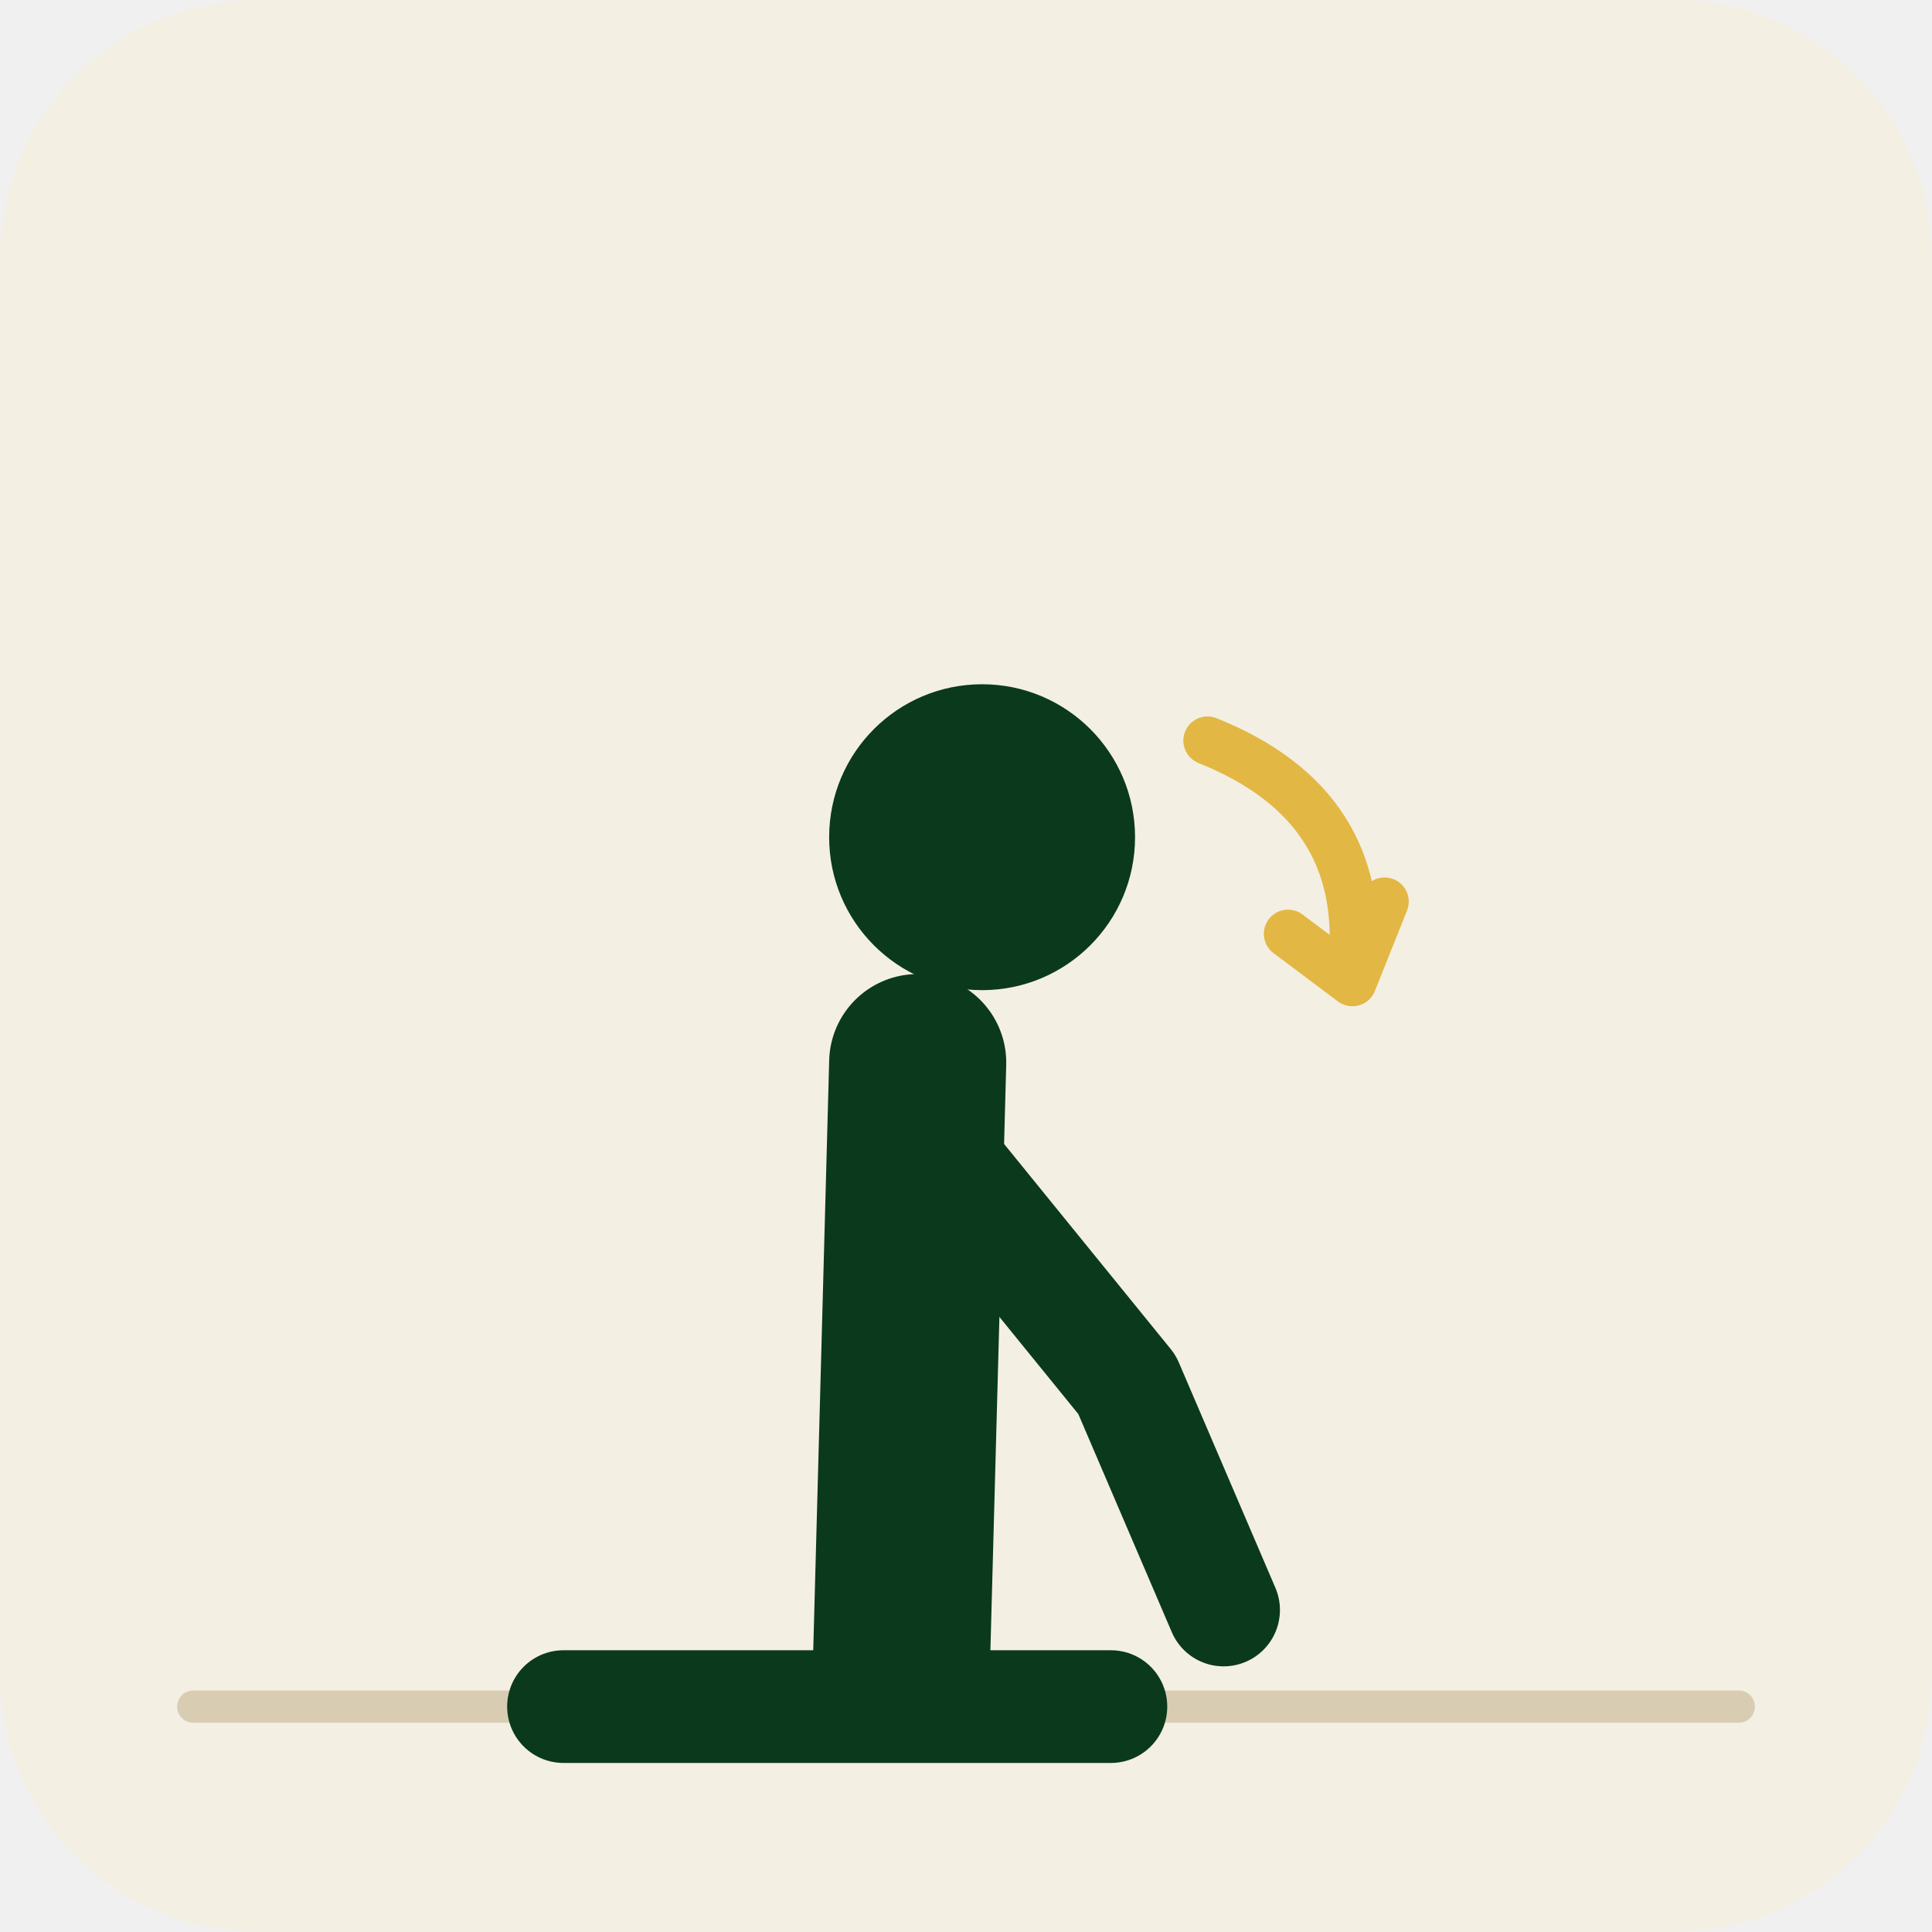
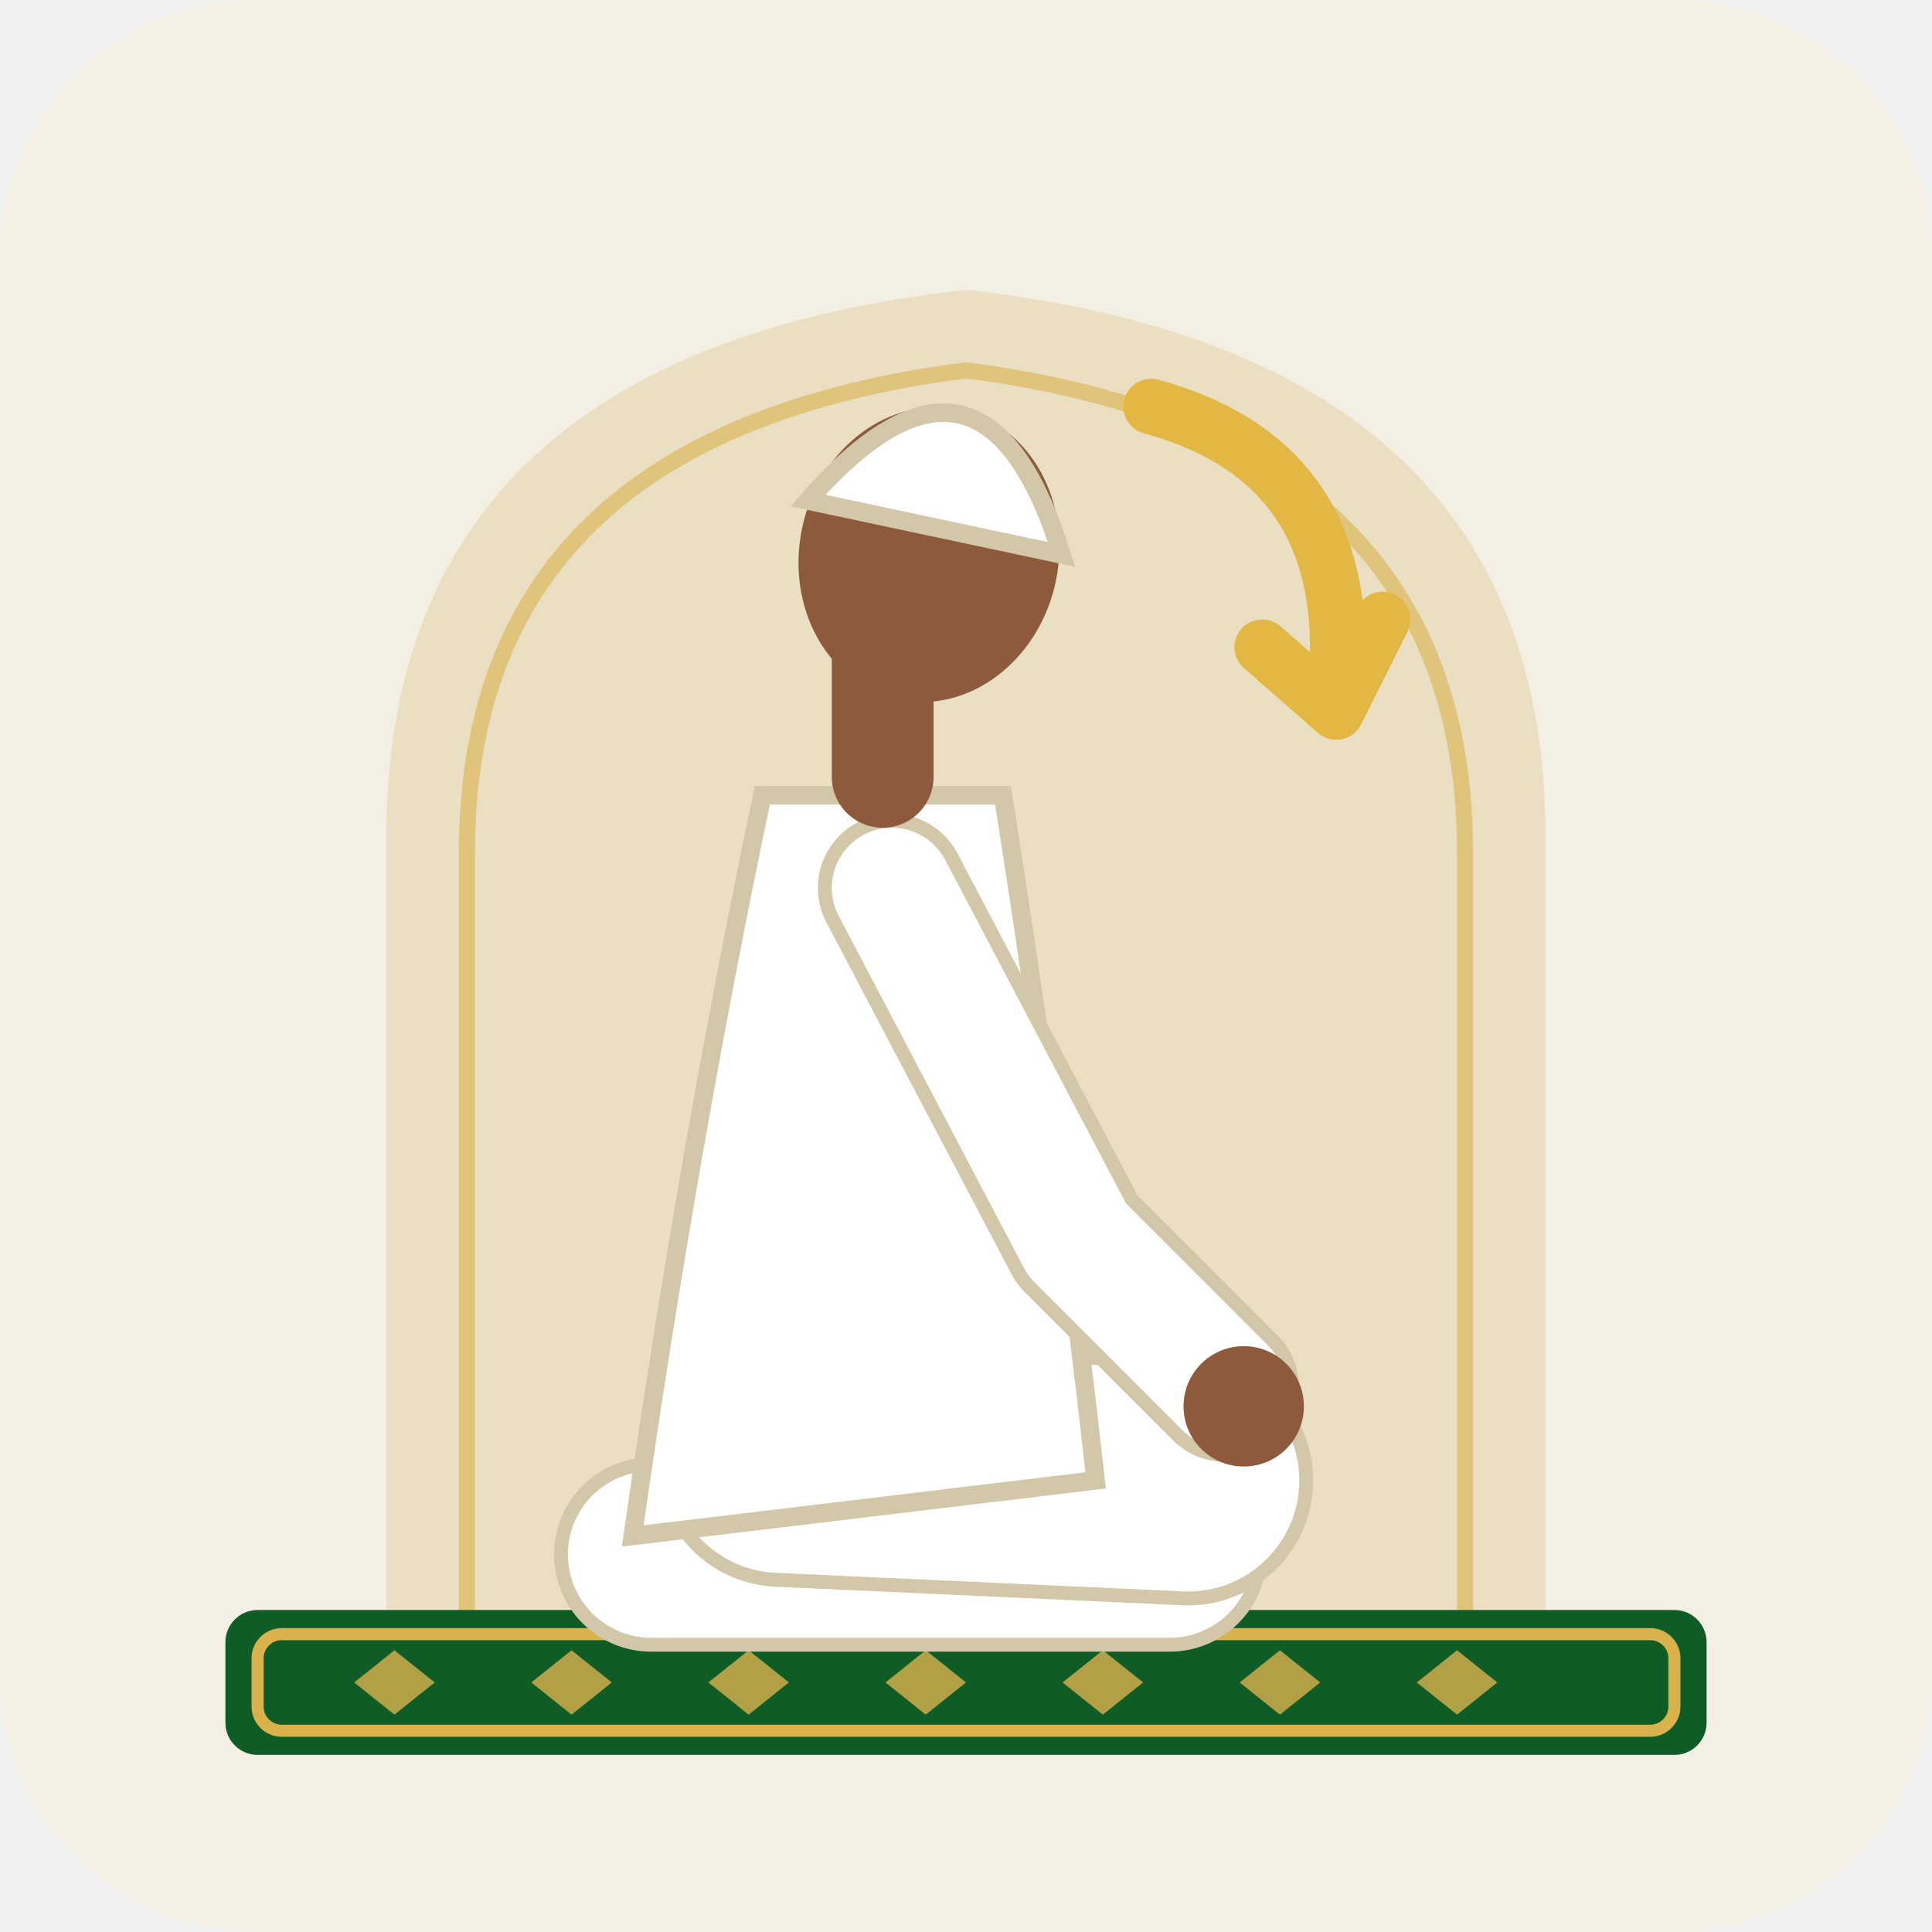
<svg xmlns="http://www.w3.org/2000/svg" viewBox="0 0 240 240" role="img" aria-label="Salam en fin de prière">
+   <defs>
+     <radialGradient id="g">
+       <stop offset="0" stop-color="#E2B743" stop-opacity=".75" />
+       <stop offset="1" stop-color="#E2B743" stop-opacity="0" />
+     </radialGradient>
+     <linearGradient id="w" x1="0" x2="0" y1="0" y2="1">
+       <stop offset="0" stop-color="#A9D6F2" />
+       <stop offset="1" stop-color="#3E9AD6" />
+     </linearGradient>
+   </defs>
  <rect width="240" height="240" rx="32" fill="#F4EFE3" />
-   <line x1="24" y1="212" x2="216" y2="212" stroke="#D8CDB2" stroke-width="4" stroke-linecap="round" />
-   <path d="M70 212 L138 212" fill="none" stroke="#0A3A1B" stroke-width="14" stroke-linecap="round" stroke-linejoin="round" />
-   <path d="M112 206 L114 132" fill="none" stroke="#0A3A1B" stroke-width="22" stroke-linecap="round" stroke-linejoin="round" />
-   <circle cx="122" cy="104" r="19" fill="#0A3A1B" />
-   <path d="M114 140 L140 172 L152 200" fill="none" stroke="#0A3A1B" stroke-width="14" stroke-linecap="round" stroke-linejoin="round" />
-   <path d="M150 92 q20 8 18 28" fill="none" stroke="#E2B743" stroke-width="6" stroke-linecap="round" />
-   <path d="M160 116 l8 6 l4 -10" fill="none" stroke="#E2B743" stroke-width="6" stroke-linecap="round" stroke-linejoin="round" />
+   <path d="M48 214 V104 Q48 44 120 36 Q192 44 192 104 V214 Z" fill="#EADFC3" />
+   <path d="M58 214 V106 Q58 54 120 46 Q182 54 182 106 V214" fill="none" stroke="#D9B24C" stroke-width="2" opacity=".6" />
+   <rect x="28" y="200" width="184" height="18" rx="4" fill="#0F5C27" />
+   <rect x="32" y="203" width="176" height="12" rx="3" fill="none" stroke="#D9B24C" stroke-width="1.5" />
+   <path d="M44 209 l5 -4 l5 4 l-5 4 z" fill="#D9B24C" opacity=".8" />
+   <path d="M66 209 l5 -4 l5 4 l-5 4 z" fill="#D9B24C" opacity=".8" />
+   <path d="M88 209 l5 -4 l5 4 l-5 4 z" fill="#D9B24C" opacity=".8" />
+   <path d="M110 209 l5 -4 l5 4 l-5 4 z" fill="#D9B24C" opacity=".8" />
+   <path d="M132 209 l5 -4 l5 4 l-5 4 z" fill="#D9B24C" opacity=".8" />
+   <path d="M154 209 l5 -4 l5 4 l-5 4 z" fill="#D9B24C" opacity=".8" />
+   <path d="M176 209 l5 -4 l5 4 l-5 4 z" fill="#D9B24C" opacity=".8" />
+   <g transform="translate(120 200) scale(1.15) translate(-120 -200)">
+     <path d="M86 194 L142 194" fill="none" stroke="#D3C7A9" stroke-width="21" stroke-linecap="round" stroke-linejoin="round" />
+     <path d="M86 194 L142 194" fill="none" stroke="#FFFFFF" stroke-width="18" stroke-linecap="round" stroke-linejoin="round" />
+     <path d="M100 184 L144 186" fill="none" stroke="#D3C7A9" stroke-width="27" stroke-linecap="round" stroke-linejoin="round" />
+     <path d="M100 184 L144 186" fill="none" stroke="#FFFFFF" stroke-width="24" stroke-linecap="round" stroke-linejoin="round" />
+     <path d="M84 192 Q90 150 98 112 L124 112 Q130 150 134 186 Z" fill="#FFFFFF" stroke="#D3C7A9" stroke-width="2" />
+     <path d="M112 122 L132 160 L148 176" fill="none" stroke="#D3C7A9" stroke-width="16" stroke-linecap="round" stroke-linejoin="round" />
+     <path d="M112 122 L132 160 L148 176" fill="none" stroke="#FFFFFF" stroke-width="13" stroke-linecap="round" stroke-linejoin="round" />
+     <circle cx="150" cy="178" r="6.5" fill="#8D5A3B" />
+     <path d="M111 96 L111 110" fill="none" stroke="#8D5A3B" stroke-width="11" stroke-linecap="round" stroke-linejoin="round" />
+     <g transform="rotate(12 116 86)">
+       <ellipse cx="116" cy="86" rx="14" ry="16" fill="#8D5A3B" />
+       <path d="M102 83 Q116 58 130 83 Z" fill="#FFFFFF" stroke="#D3C7A9" stroke-width="2" />
+     </g>
+     <path d="M140 70 q22 6 20 30" fill="none" stroke="#E2B743" stroke-width="6" stroke-linecap="round" />
+     <path d="M152 96 l8 7 l5 -10" fill="none" stroke="#E2B743" stroke-width="6" stroke-linecap="round" stroke-linejoin="round" />
+   </g>
</svg>
